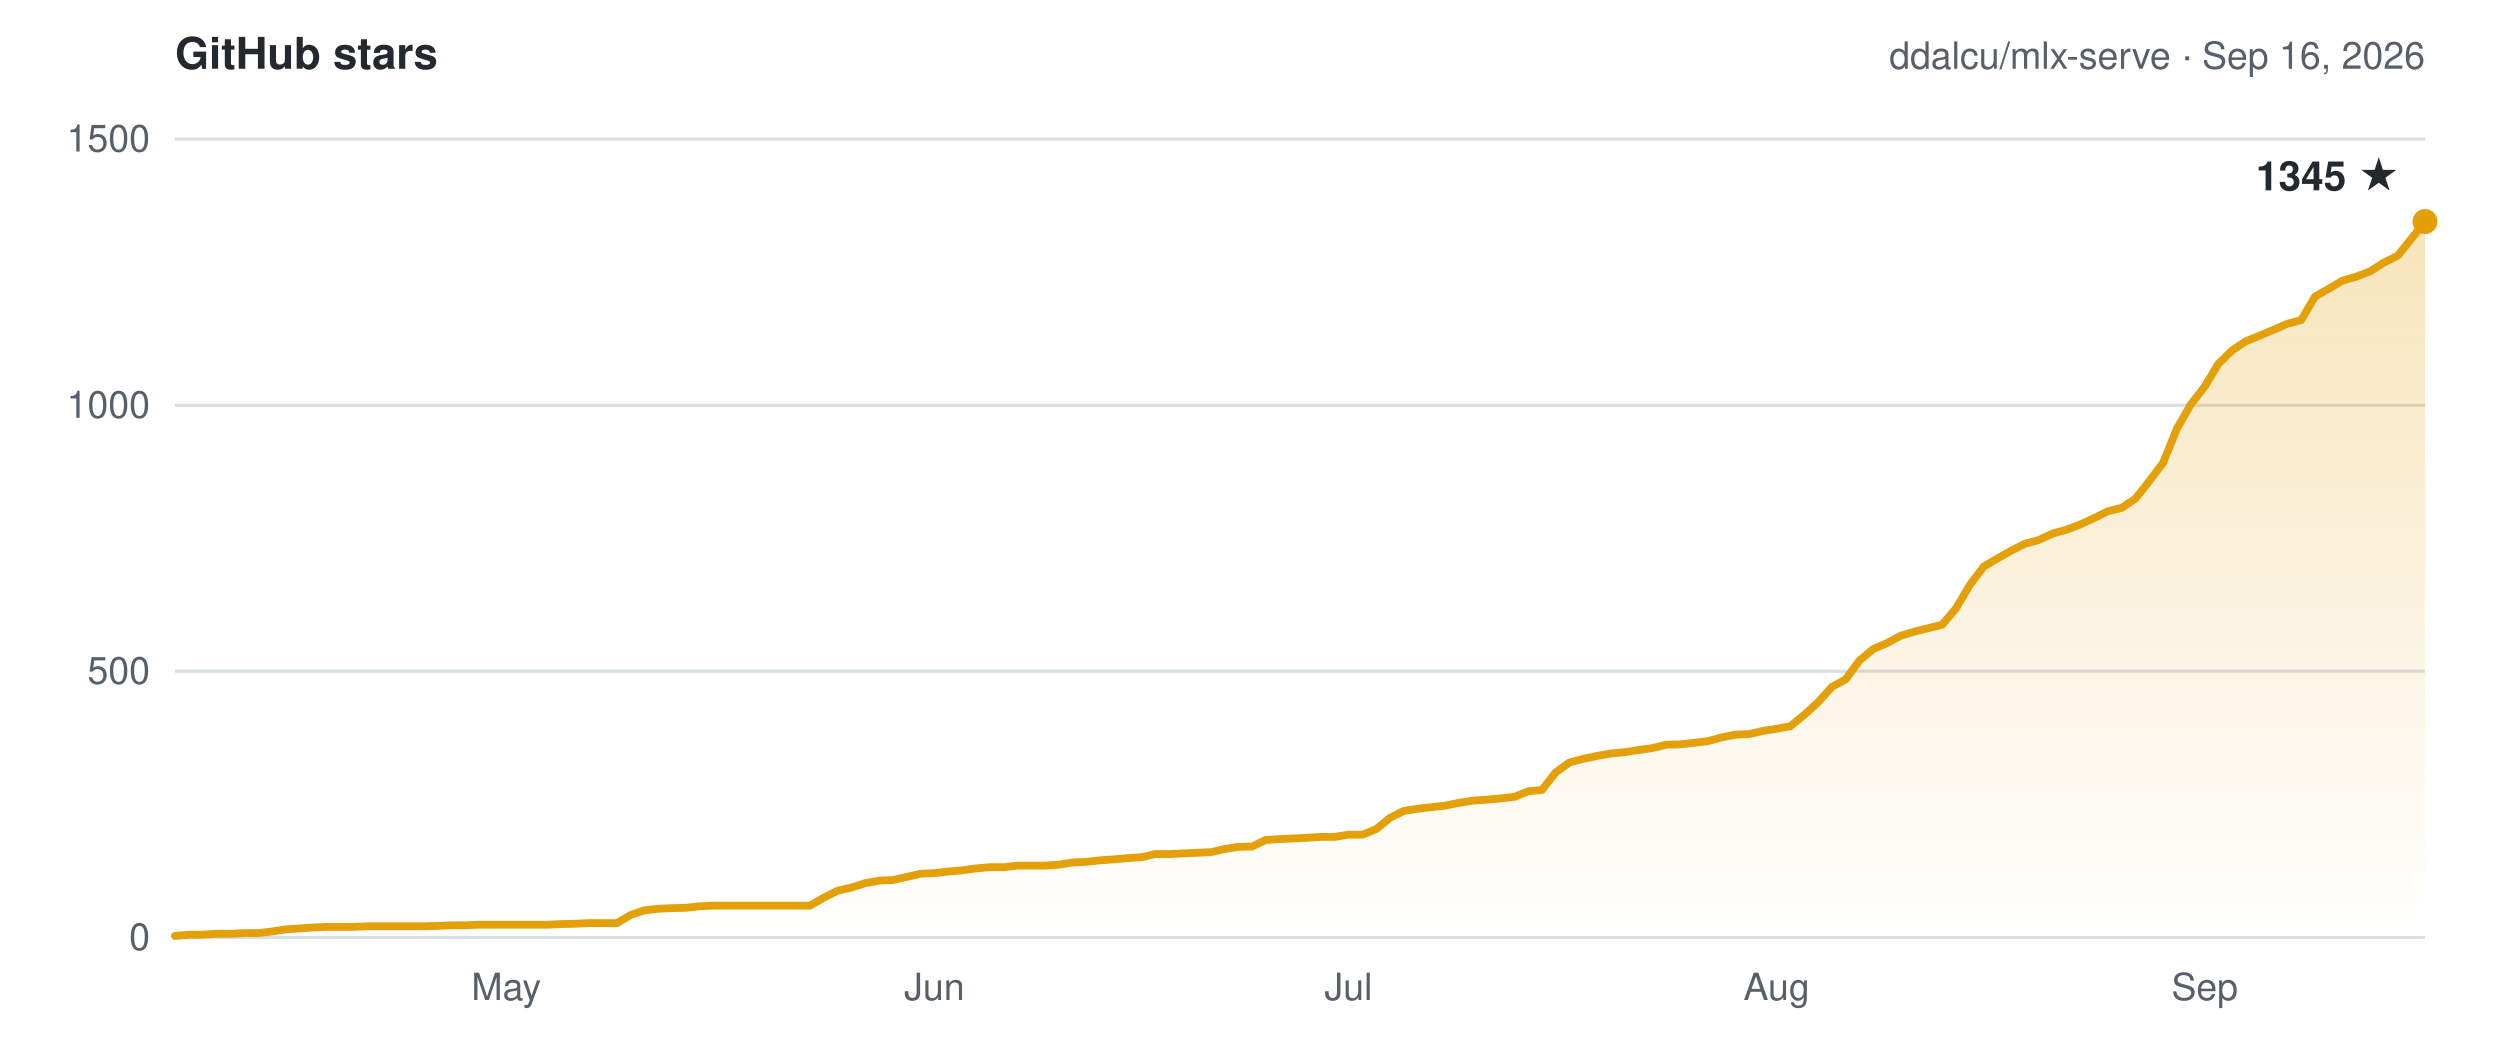
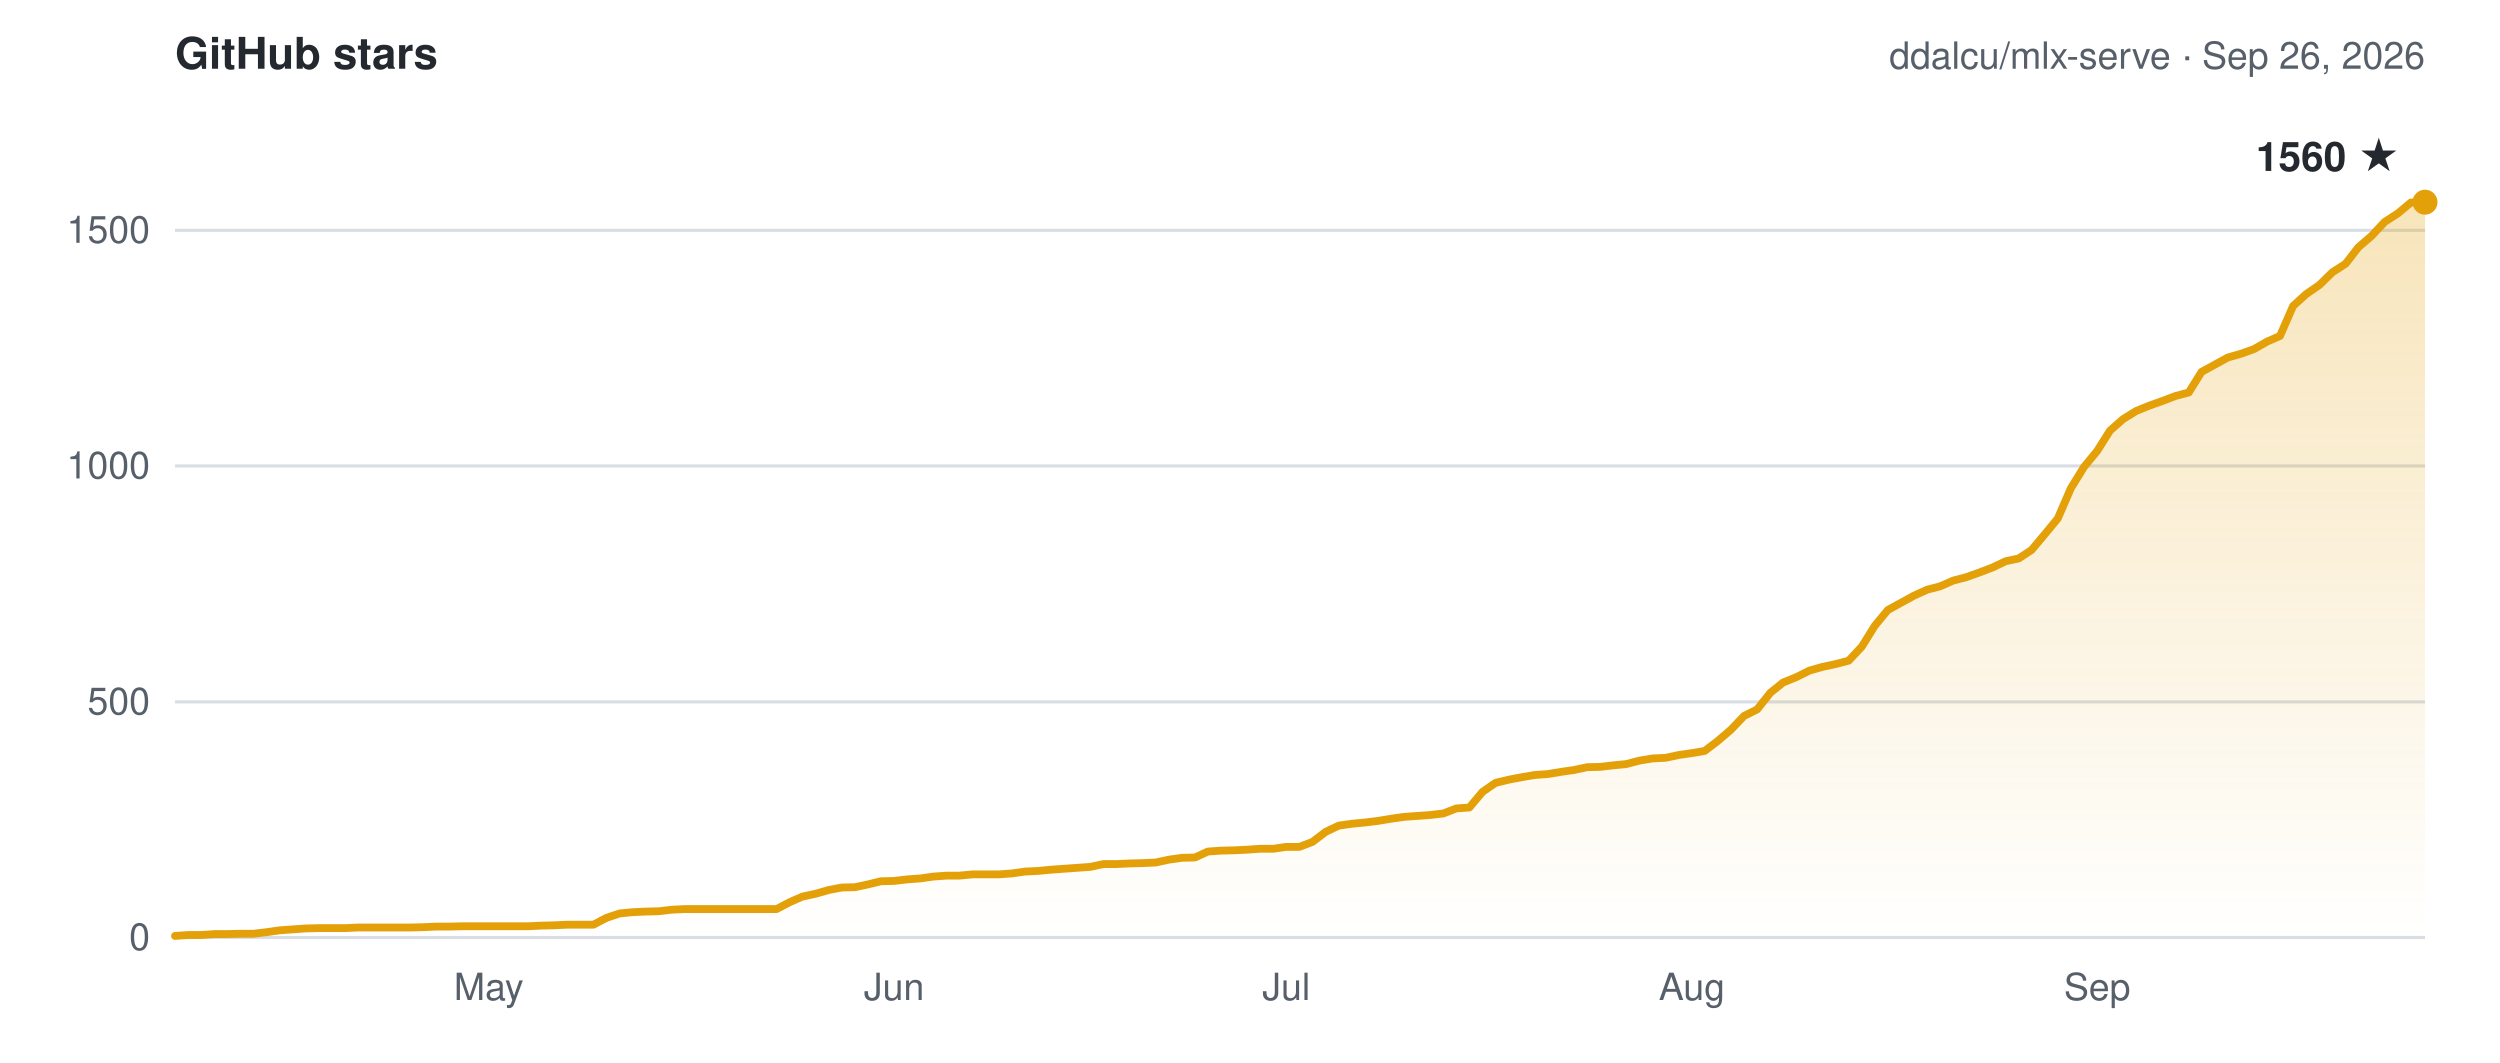
<svg xmlns="http://www.w3.org/2000/svg" viewBox="0 0 800 340" font-family="-apple-system,'Segoe UI',Helvetica,Arial,sans-serif">
  <defs>
    <linearGradient id="g" x1="0" y1="0" x2="0" y2="1">
      <stop offset="0" stop-color="#e3a008" stop-opacity="0.28" />
      <stop offset="1" stop-color="#e3a008" stop-opacity="0" />
    </linearGradient>
  </defs>
  <text x="56" y="22" font-size="14" font-weight="600" fill="#24292f">GitHub stars</text>
-   <text x="776" y="22" font-size="12" text-anchor="end" fill="#57606a">ddalcu/mlx-serve · Sep 16, 2026</text>
+   <text x="776" y="22" font-size="12" text-anchor="end" fill="#57606a">ddalcu/mlx-serve · Sep 26, 2026</text>
  <line x1="56" y1="300.0" x2="776" y2="300.0" stroke="#d8dee4" stroke-width="1" />
  <text x="48" y="304.0" font-size="12" text-anchor="end" fill="#57606a">0</text>
-   <line x1="56" y1="214.8" x2="776" y2="214.8" stroke="#d8dee4" stroke-width="1" />
-   <text x="48" y="218.8" font-size="12" text-anchor="end" fill="#57606a">500</text>
-   <line x1="56" y1="129.7" x2="776" y2="129.7" stroke="#d8dee4" stroke-width="1" />
-   <text x="48" y="133.7" font-size="12" text-anchor="end" fill="#57606a">1000</text>
-   <line x1="56" y1="44.5" x2="776" y2="44.5" stroke="#d8dee4" stroke-width="1" />
-   <text x="48" y="48.5" font-size="12" text-anchor="end" fill="#57606a">1500</text>
-   <text x="162.0" y="320" font-size="12" text-anchor="middle" fill="#57606a">May</text>
-   <text x="299.0" y="320" font-size="12" text-anchor="middle" fill="#57606a">Jun</text>
-   <text x="431.5" y="320" font-size="12" text-anchor="middle" fill="#57606a">Jul</text>
-   <text x="568.5" y="320" font-size="12" text-anchor="middle" fill="#57606a">Aug</text>
-   <text x="705.5" y="320" font-size="12" text-anchor="middle" fill="#57606a">Sep</text>
-   <polygon points="56,300.0 56.0,299.5 60.4,299.1 64.8,299.1 69.3,298.8 73.7,298.8 78.1,298.6 82.5,298.6 86.9,298.1 91.3,297.4 95.8,297.1 100.2,296.8 104.6,296.6 109.0,296.6 113.4,296.6 117.9,296.4 122.3,296.4 126.7,296.4 131.1,296.4 135.5,296.4 139.9,296.3 144.4,296.1 148.8,296.1 153.2,295.9 157.6,295.9 162.0,295.9 166.5,295.9 170.9,295.9 175.3,295.9 179.7,295.7 184.1,295.6 188.5,295.4 193.0,295.4 197.4,295.4 201.8,292.8 206.2,291.3 210.6,290.8 215.1,290.6 219.5,290.5 223.9,290.0 228.3,289.8 232.7,289.8 237.1,289.8 241.6,289.8 246.0,289.8 250.4,289.8 254.8,289.8 259.2,289.8 263.7,287.2 268.1,285.0 272.5,284.0 276.9,282.6 281.3,281.8 285.7,281.6 290.2,280.6 294.6,279.6 299.0,279.4 303.4,278.9 307.8,278.5 312.3,277.9 316.7,277.5 321.1,277.5 325.5,277.0 329.9,277.0 334.3,277.0 338.8,276.7 343.2,276.0 347.6,275.8 352.0,275.3 356.4,275.0 360.9,274.6 365.3,274.3 369.7,273.3 374.1,273.3 378.5,273.1 382.9,272.9 387.4,272.7 391.8,271.7 396.2,271.0 400.6,270.9 405.0,268.8 409.5,268.5 413.9,268.3 418.3,268.1 422.7,267.8 427.1,267.8 431.5,267.1 436.0,267.1 440.4,265.3 444.8,261.7 449.2,259.5 453.6,258.8 458.1,258.3 462.5,257.8 466.9,256.9 471.3,256.2 475.7,255.9 480.1,255.5 484.6,255.0 489.0,253.2 493.4,252.8 497.8,247.2 502.2,244.0 506.7,242.8 511.1,241.9 515.5,241.1 519.9,240.7 524.3,240.0 528.7,239.4 533.2,238.3 537.6,238.2 542.0,237.7 546.4,237.2 550.8,236.0 555.2,235.1 559.7,234.9 564.1,233.9 568.5,233.2 572.9,232.4 577.3,228.8 581.8,224.7 586.2,219.8 590.6,217.4 595.0,211.4 599.4,207.7 603.8,205.8 608.3,203.4 612.7,202.1 617.1,201.0 621.5,199.9 625.9,194.7 630.4,187.1 634.8,181.3 639.2,178.7 643.6,176.2 648.0,174.0 652.4,172.8 656.9,170.7 661.3,169.5 665.7,167.8 670.1,165.8 674.5,163.6 679.0,162.5 683.4,159.5 687.8,153.9 692.2,148.1 696.6,137.2 701.0,129.5 705.5,123.7 709.9,116.4 714.3,112.1 718.7,109.2 723.1,107.4 727.6,105.5 732.0,103.6 736.4,102.4 740.8,94.9 745.2,92.4 749.6,89.8 754.1,88.5 758.5,86.8 762.9,84.0 767.3,81.8 776.0,70.9 776.0,300.0" fill="url(#g)" />
-   <polyline points="56.0,299.5 60.4,299.1 64.8,299.1 69.3,298.8 73.7,298.8 78.1,298.6 82.5,298.6 86.9,298.1 91.3,297.4 95.8,297.1 100.2,296.8 104.6,296.6 109.0,296.6 113.4,296.6 117.9,296.4 122.3,296.4 126.7,296.4 131.1,296.4 135.5,296.4 139.9,296.3 144.4,296.1 148.8,296.1 153.2,295.9 157.6,295.9 162.0,295.9 166.5,295.9 170.9,295.9 175.3,295.9 179.7,295.7 184.1,295.6 188.5,295.4 193.0,295.4 197.4,295.4 201.8,292.8 206.2,291.3 210.6,290.8 215.1,290.6 219.5,290.5 223.9,290.0 228.3,289.8 232.7,289.8 237.1,289.8 241.6,289.8 246.0,289.8 250.4,289.8 254.8,289.8 259.2,289.8 263.7,287.2 268.1,285.0 272.5,284.0 276.9,282.6 281.3,281.8 285.7,281.6 290.2,280.6 294.6,279.6 299.0,279.4 303.4,278.9 307.8,278.5 312.3,277.9 316.7,277.5 321.1,277.5 325.5,277.0 329.9,277.0 334.3,277.0 338.8,276.7 343.2,276.0 347.6,275.8 352.0,275.3 356.4,275.0 360.9,274.6 365.3,274.3 369.7,273.3 374.1,273.3 378.5,273.1 382.9,272.9 387.4,272.7 391.8,271.7 396.2,271.0 400.6,270.9 405.0,268.8 409.5,268.5 413.9,268.3 418.3,268.1 422.7,267.8 427.1,267.8 431.5,267.1 436.0,267.1 440.4,265.3 444.8,261.7 449.2,259.5 453.6,258.8 458.1,258.3 462.5,257.8 466.9,256.9 471.3,256.2 475.7,255.9 480.1,255.5 484.6,255.0 489.0,253.2 493.4,252.8 497.8,247.2 502.2,244.0 506.7,242.8 511.1,241.9 515.5,241.1 519.9,240.7 524.3,240.0 528.7,239.4 533.2,238.3 537.6,238.2 542.0,237.7 546.4,237.2 550.8,236.0 555.2,235.1 559.7,234.9 564.1,233.9 568.5,233.2 572.9,232.4 577.3,228.8 581.8,224.7 586.2,219.8 590.6,217.4 595.0,211.4 599.4,207.7 603.8,205.8 608.3,203.4 612.7,202.1 617.1,201.0 621.5,199.9 625.9,194.7 630.4,187.1 634.8,181.3 639.2,178.7 643.6,176.2 648.0,174.0 652.4,172.8 656.9,170.7 661.3,169.5 665.7,167.8 670.1,165.8 674.5,163.6 679.0,162.5 683.4,159.5 687.8,153.9 692.2,148.1 696.6,137.2 701.0,129.5 705.5,123.7 709.9,116.4 714.3,112.1 718.7,109.2 723.1,107.4 727.6,105.5 732.0,103.6 736.4,102.4 740.8,94.9 745.2,92.4 749.6,89.8 754.1,88.5 758.5,86.8 762.9,84.0 767.3,81.8 776.0,70.9" fill="none" stroke="#e3a008" stroke-width="2.5" stroke-linejoin="round" stroke-linecap="round" />
-   <circle cx="776.0" cy="70.9" r="4" fill="#e3a008" />
-   <text x="768.0" y="60.9" font-size="13" font-weight="600" text-anchor="end" fill="#24292f">1345 ★</text>
+   <line x1="56" y1="224.6" x2="776" y2="224.6" stroke="#d8dee4" stroke-width="1" />
+   <text x="48" y="228.6" font-size="12" text-anchor="end" fill="#57606a">500</text>
+   <line x1="56" y1="149.1" x2="776" y2="149.1" stroke="#d8dee4" stroke-width="1" />
+   <text x="48" y="153.1" font-size="12" text-anchor="end" fill="#57606a">1000</text>
+   <line x1="56" y1="73.7" x2="776" y2="73.7" stroke="#d8dee4" stroke-width="1" />
+   <text x="48" y="77.7" font-size="12" text-anchor="end" fill="#57606a">1500</text>
+   <text x="156.4" y="320" font-size="12" text-anchor="middle" fill="#57606a">May</text>
+   <text x="286.1" y="320" font-size="12" text-anchor="middle" fill="#57606a">Jun</text>
+   <text x="411.6" y="320" font-size="12" text-anchor="middle" fill="#57606a">Jul</text>
+   <text x="541.4" y="320" font-size="12" text-anchor="middle" fill="#57606a">Aug</text>
+   <text x="671.1" y="320" font-size="12" text-anchor="middle" fill="#57606a">Sep</text>
+   <polygon points="56,300.0 56.0,299.5 60.2,299.2 64.4,299.2 68.6,298.9 72.7,298.9 76.9,298.8 81.1,298.8 85.3,298.3 89.5,297.7 93.7,297.4 97.8,297.1 102.0,297.0 106.2,297.0 110.4,297.0 114.6,296.8 118.8,296.8 122.9,296.8 127.1,296.8 131.3,296.8 135.5,296.7 139.7,296.5 143.9,296.5 148.1,296.4 152.2,296.4 156.4,296.4 160.6,296.4 164.8,296.4 169.0,296.4 173.2,296.2 177.3,296.1 181.5,295.9 185.7,295.9 189.9,295.9 194.1,293.7 198.3,292.3 202.4,291.9 206.6,291.7 210.8,291.6 215.0,291.1 219.2,290.9 223.4,290.9 227.5,290.9 231.7,290.9 235.9,290.9 240.1,290.9 244.3,290.9 248.5,290.9 252.7,288.7 256.8,286.9 261.0,286.0 265.2,284.8 269.4,284.0 273.6,283.9 277.8,283.0 281.9,282.0 286.1,281.9 290.3,281.4 294.5,281.1 298.7,280.5 302.9,280.2 307.0,280.2 311.2,279.8 315.4,279.8 319.6,279.8 323.8,279.5 328.0,278.9 332.2,278.7 336.3,278.3 340.5,278.0 344.7,277.7 348.9,277.4 353.1,276.5 357.3,276.5 361.4,276.3 365.6,276.2 369.8,276.0 374.0,275.1 378.2,274.5 382.4,274.4 386.5,272.5 390.7,272.2 394.9,272.1 399.1,271.9 403.3,271.6 407.5,271.6 411.6,271.0 415.8,271.0 420.0,269.4 424.2,266.2 428.4,264.2 432.6,263.6 436.8,263.2 440.9,262.7 445.1,262.0 449.3,261.4 453.5,261.1 457.7,260.8 461.9,260.3 466.0,258.7 470.2,258.4 474.4,253.4 478.6,250.5 482.8,249.5 487.0,248.7 491.1,248.0 495.3,247.7 499.5,247.0 503.7,246.4 507.9,245.5 512.1,245.4 516.3,244.9 520.4,244.5 524.6,243.4 528.8,242.7 533.0,242.5 537.2,241.6 541.4,241.0 545.5,240.3 549.7,237.1 553.9,233.5 558.1,229.1 562.3,227.0 566.5,221.7 570.6,218.4 574.8,216.7 579.0,214.6 583.2,213.4 587.4,212.5 591.6,211.4 595.8,206.9 599.9,200.3 604.1,195.2 608.3,192.9 612.5,190.6 616.7,188.7 620.9,187.6 625.0,185.8 629.2,184.7 633.4,183.2 637.6,181.6 641.8,179.6 646.0,178.7 650.1,176.0 654.3,171.0 658.5,165.9 662.7,156.2 666.9,149.4 671.1,144.3 675.2,137.8 679.4,134.1 683.6,131.5 687.8,129.8 692.0,128.3 696.2,126.7 700.4,125.6 704.5,119.0 708.7,116.7 712.9,114.4 717.1,113.2 721.3,111.7 725.5,109.3 729.6,107.5 733.8,97.9 738.0,94.1 742.2,91.2 746.4,87.1 750.6,84.4 754.7,79.1 758.9,75.5 763.1,71.0 767.3,68.3 771.5,64.8 776.0,64.7 776.0,300.0" fill="url(#g)" />
+   <polyline points="56.0,299.5 60.2,299.2 64.4,299.2 68.6,298.9 72.7,298.9 76.9,298.8 81.1,298.8 85.3,298.3 89.5,297.7 93.7,297.4 97.8,297.1 102.0,297.0 106.2,297.0 110.4,297.0 114.6,296.8 118.8,296.8 122.9,296.8 127.1,296.8 131.3,296.8 135.5,296.7 139.7,296.5 143.9,296.5 148.1,296.4 152.2,296.4 156.4,296.4 160.6,296.4 164.8,296.4 169.0,296.4 173.2,296.2 177.3,296.1 181.5,295.9 185.7,295.9 189.9,295.9 194.1,293.7 198.3,292.3 202.4,291.9 206.6,291.7 210.8,291.6 215.0,291.1 219.2,290.9 223.4,290.9 227.5,290.9 231.7,290.9 235.9,290.9 240.1,290.9 244.3,290.9 248.5,290.9 252.7,288.7 256.8,286.9 261.0,286.0 265.2,284.8 269.4,284.0 273.6,283.9 277.8,283.0 281.9,282.0 286.1,281.9 290.3,281.4 294.5,281.1 298.7,280.5 302.9,280.2 307.0,280.2 311.2,279.8 315.4,279.8 319.6,279.8 323.8,279.5 328.0,278.9 332.2,278.7 336.3,278.3 340.5,278.0 344.7,277.7 348.9,277.4 353.1,276.5 357.3,276.5 361.4,276.3 365.6,276.2 369.8,276.0 374.0,275.1 378.2,274.5 382.4,274.4 386.5,272.5 390.7,272.2 394.9,272.1 399.1,271.9 403.3,271.6 407.5,271.6 411.6,271.0 415.8,271.0 420.0,269.4 424.2,266.2 428.4,264.2 432.6,263.6 436.8,263.2 440.9,262.7 445.1,262.0 449.3,261.4 453.5,261.1 457.7,260.8 461.9,260.3 466.0,258.7 470.2,258.4 474.4,253.4 478.6,250.5 482.8,249.5 487.0,248.7 491.1,248.0 495.3,247.7 499.5,247.0 503.7,246.4 507.9,245.5 512.1,245.4 516.3,244.9 520.4,244.5 524.6,243.4 528.8,242.7 533.0,242.5 537.2,241.6 541.4,241.0 545.5,240.3 549.7,237.1 553.9,233.5 558.1,229.1 562.3,227.0 566.5,221.7 570.6,218.4 574.8,216.7 579.0,214.6 583.2,213.4 587.4,212.5 591.6,211.4 595.8,206.9 599.9,200.3 604.1,195.2 608.3,192.9 612.5,190.6 616.7,188.7 620.9,187.6 625.0,185.8 629.2,184.7 633.4,183.2 637.6,181.6 641.8,179.6 646.0,178.7 650.1,176.0 654.3,171.0 658.5,165.9 662.7,156.2 666.9,149.4 671.1,144.3 675.2,137.8 679.4,134.1 683.6,131.5 687.8,129.8 692.0,128.3 696.2,126.7 700.4,125.6 704.5,119.0 708.7,116.7 712.9,114.4 717.1,113.2 721.3,111.7 725.5,109.3 729.6,107.5 733.8,97.9 738.0,94.1 742.2,91.2 746.4,87.1 750.6,84.4 754.7,79.1 758.9,75.5 763.1,71.0 767.3,68.3 771.5,64.8 776.0,64.7" fill="none" stroke="#e3a008" stroke-width="2.5" stroke-linejoin="round" stroke-linecap="round" />
+   <circle cx="776.0" cy="64.7" r="4" fill="#e3a008" />
+   <text x="768.0" y="54.7" font-size="13" font-weight="600" text-anchor="end" fill="#24292f">1560 ★</text>
</svg>
